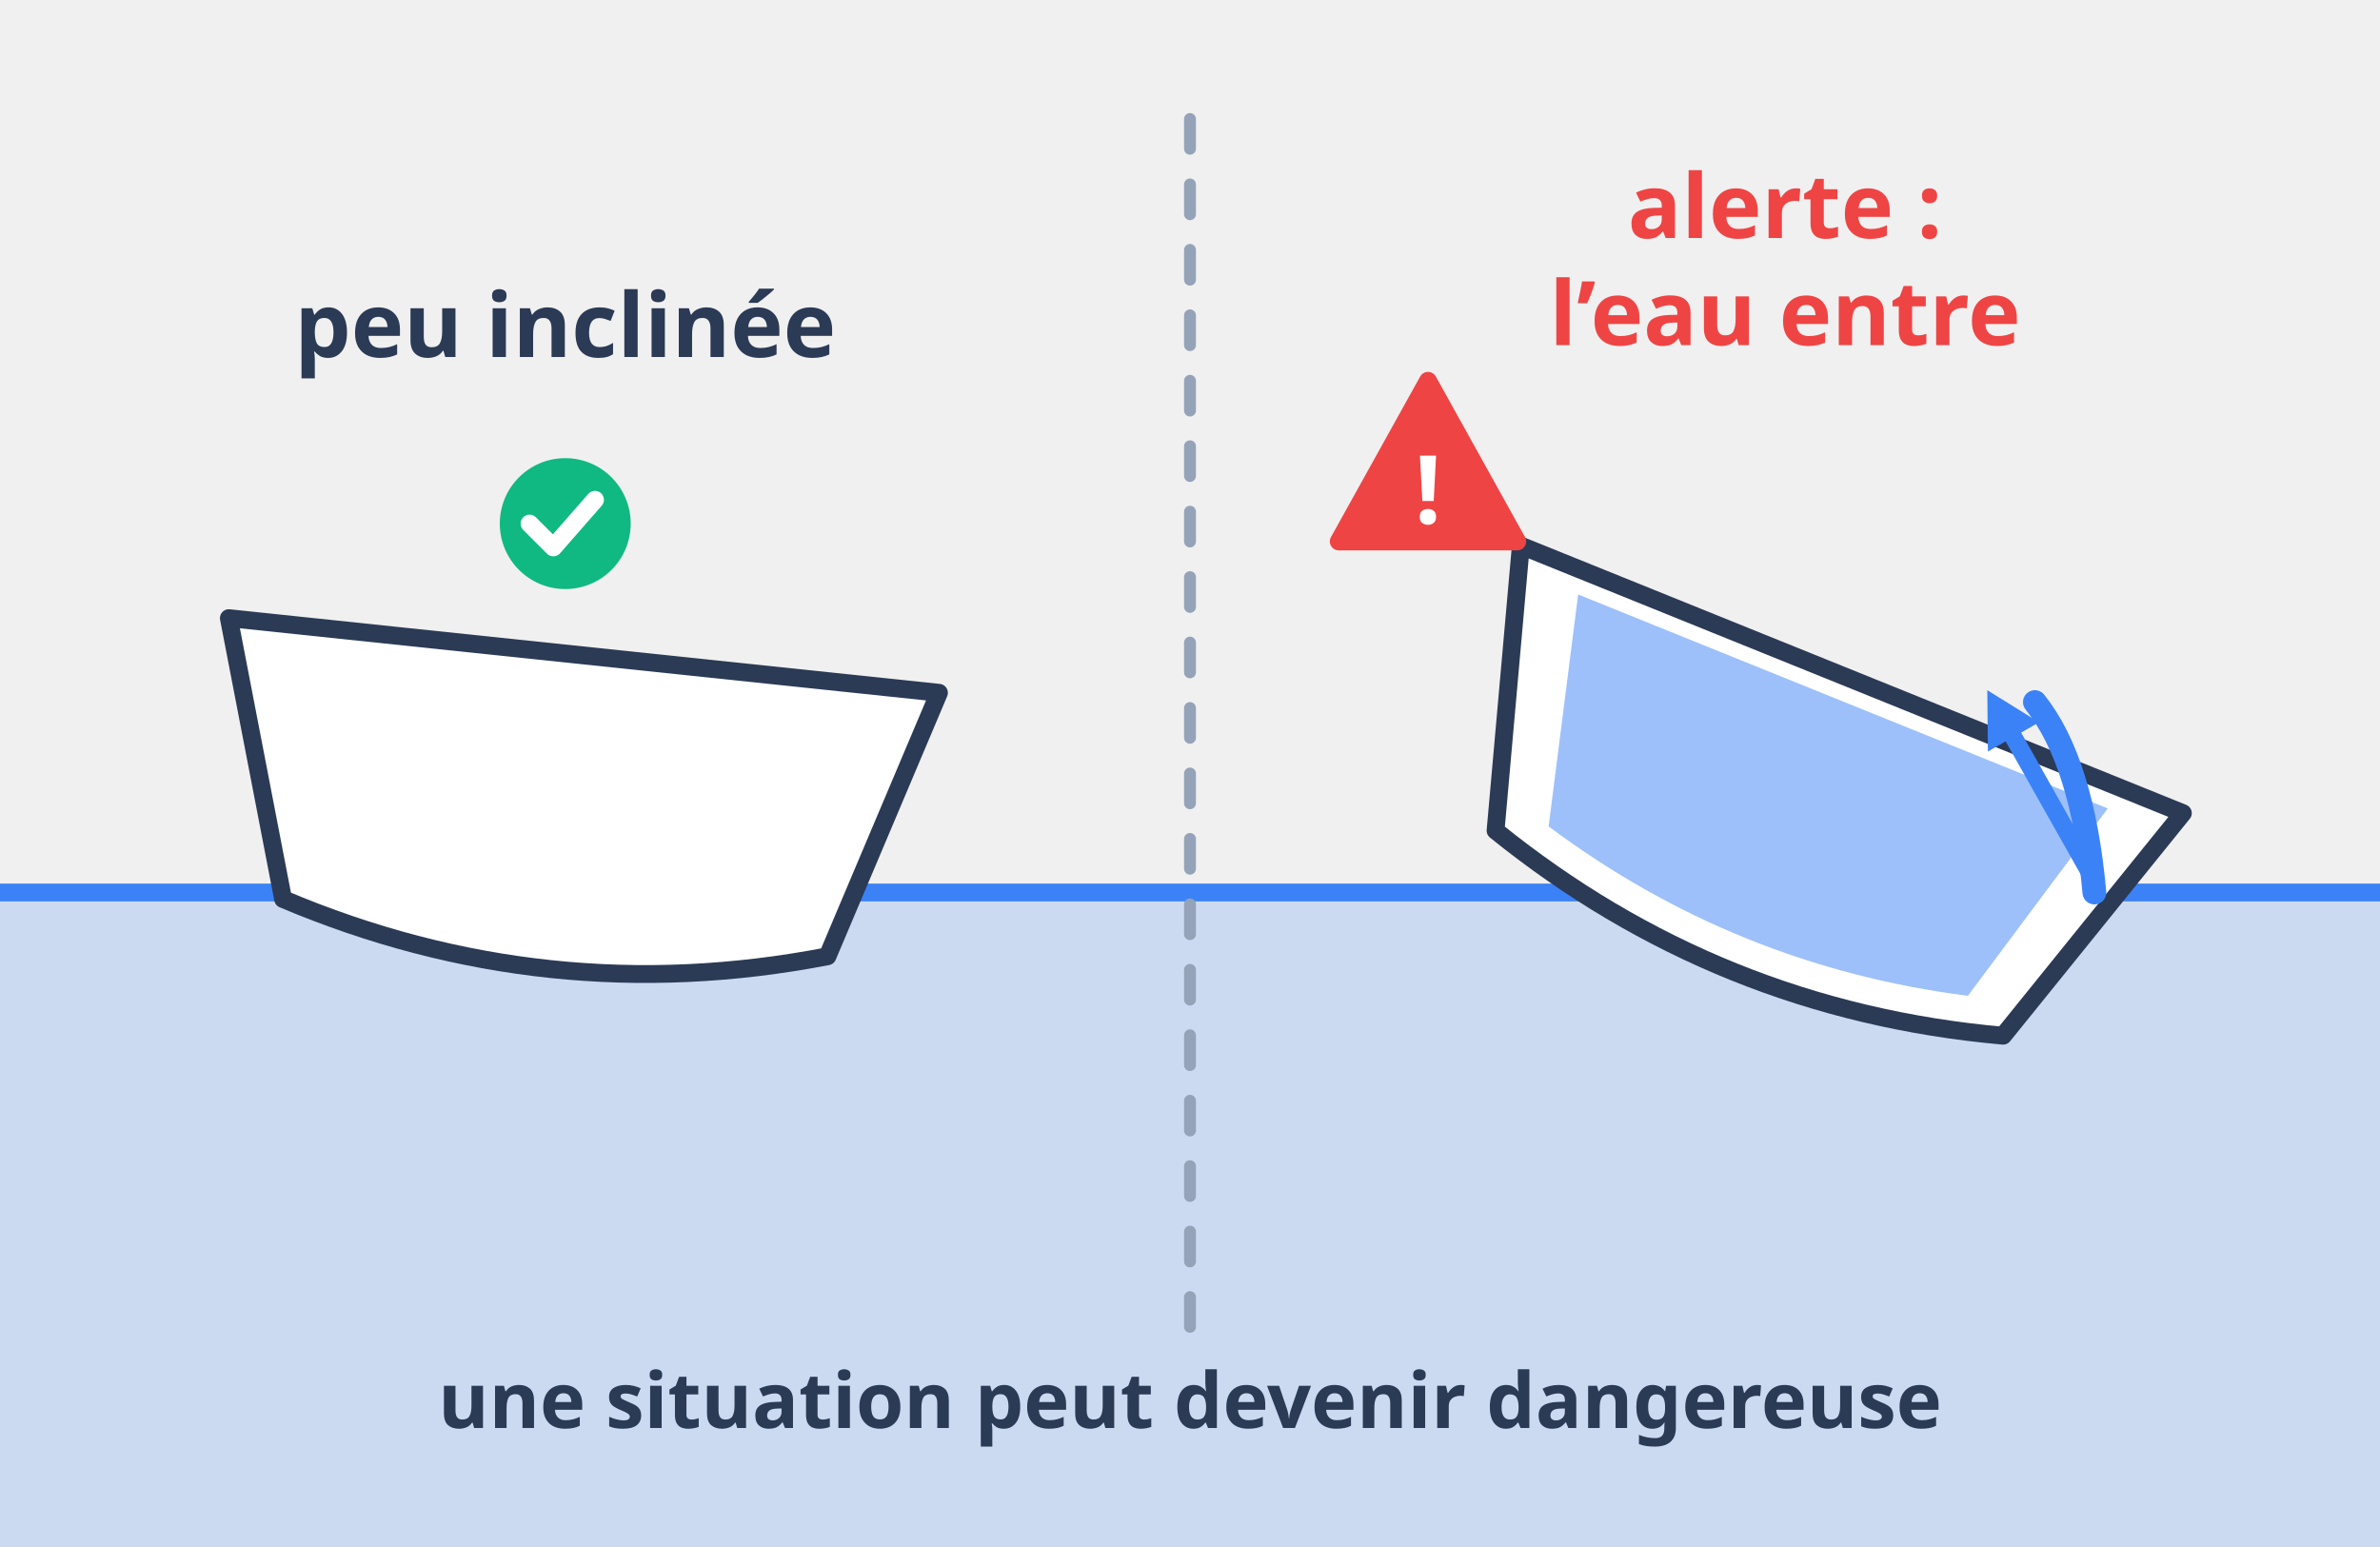
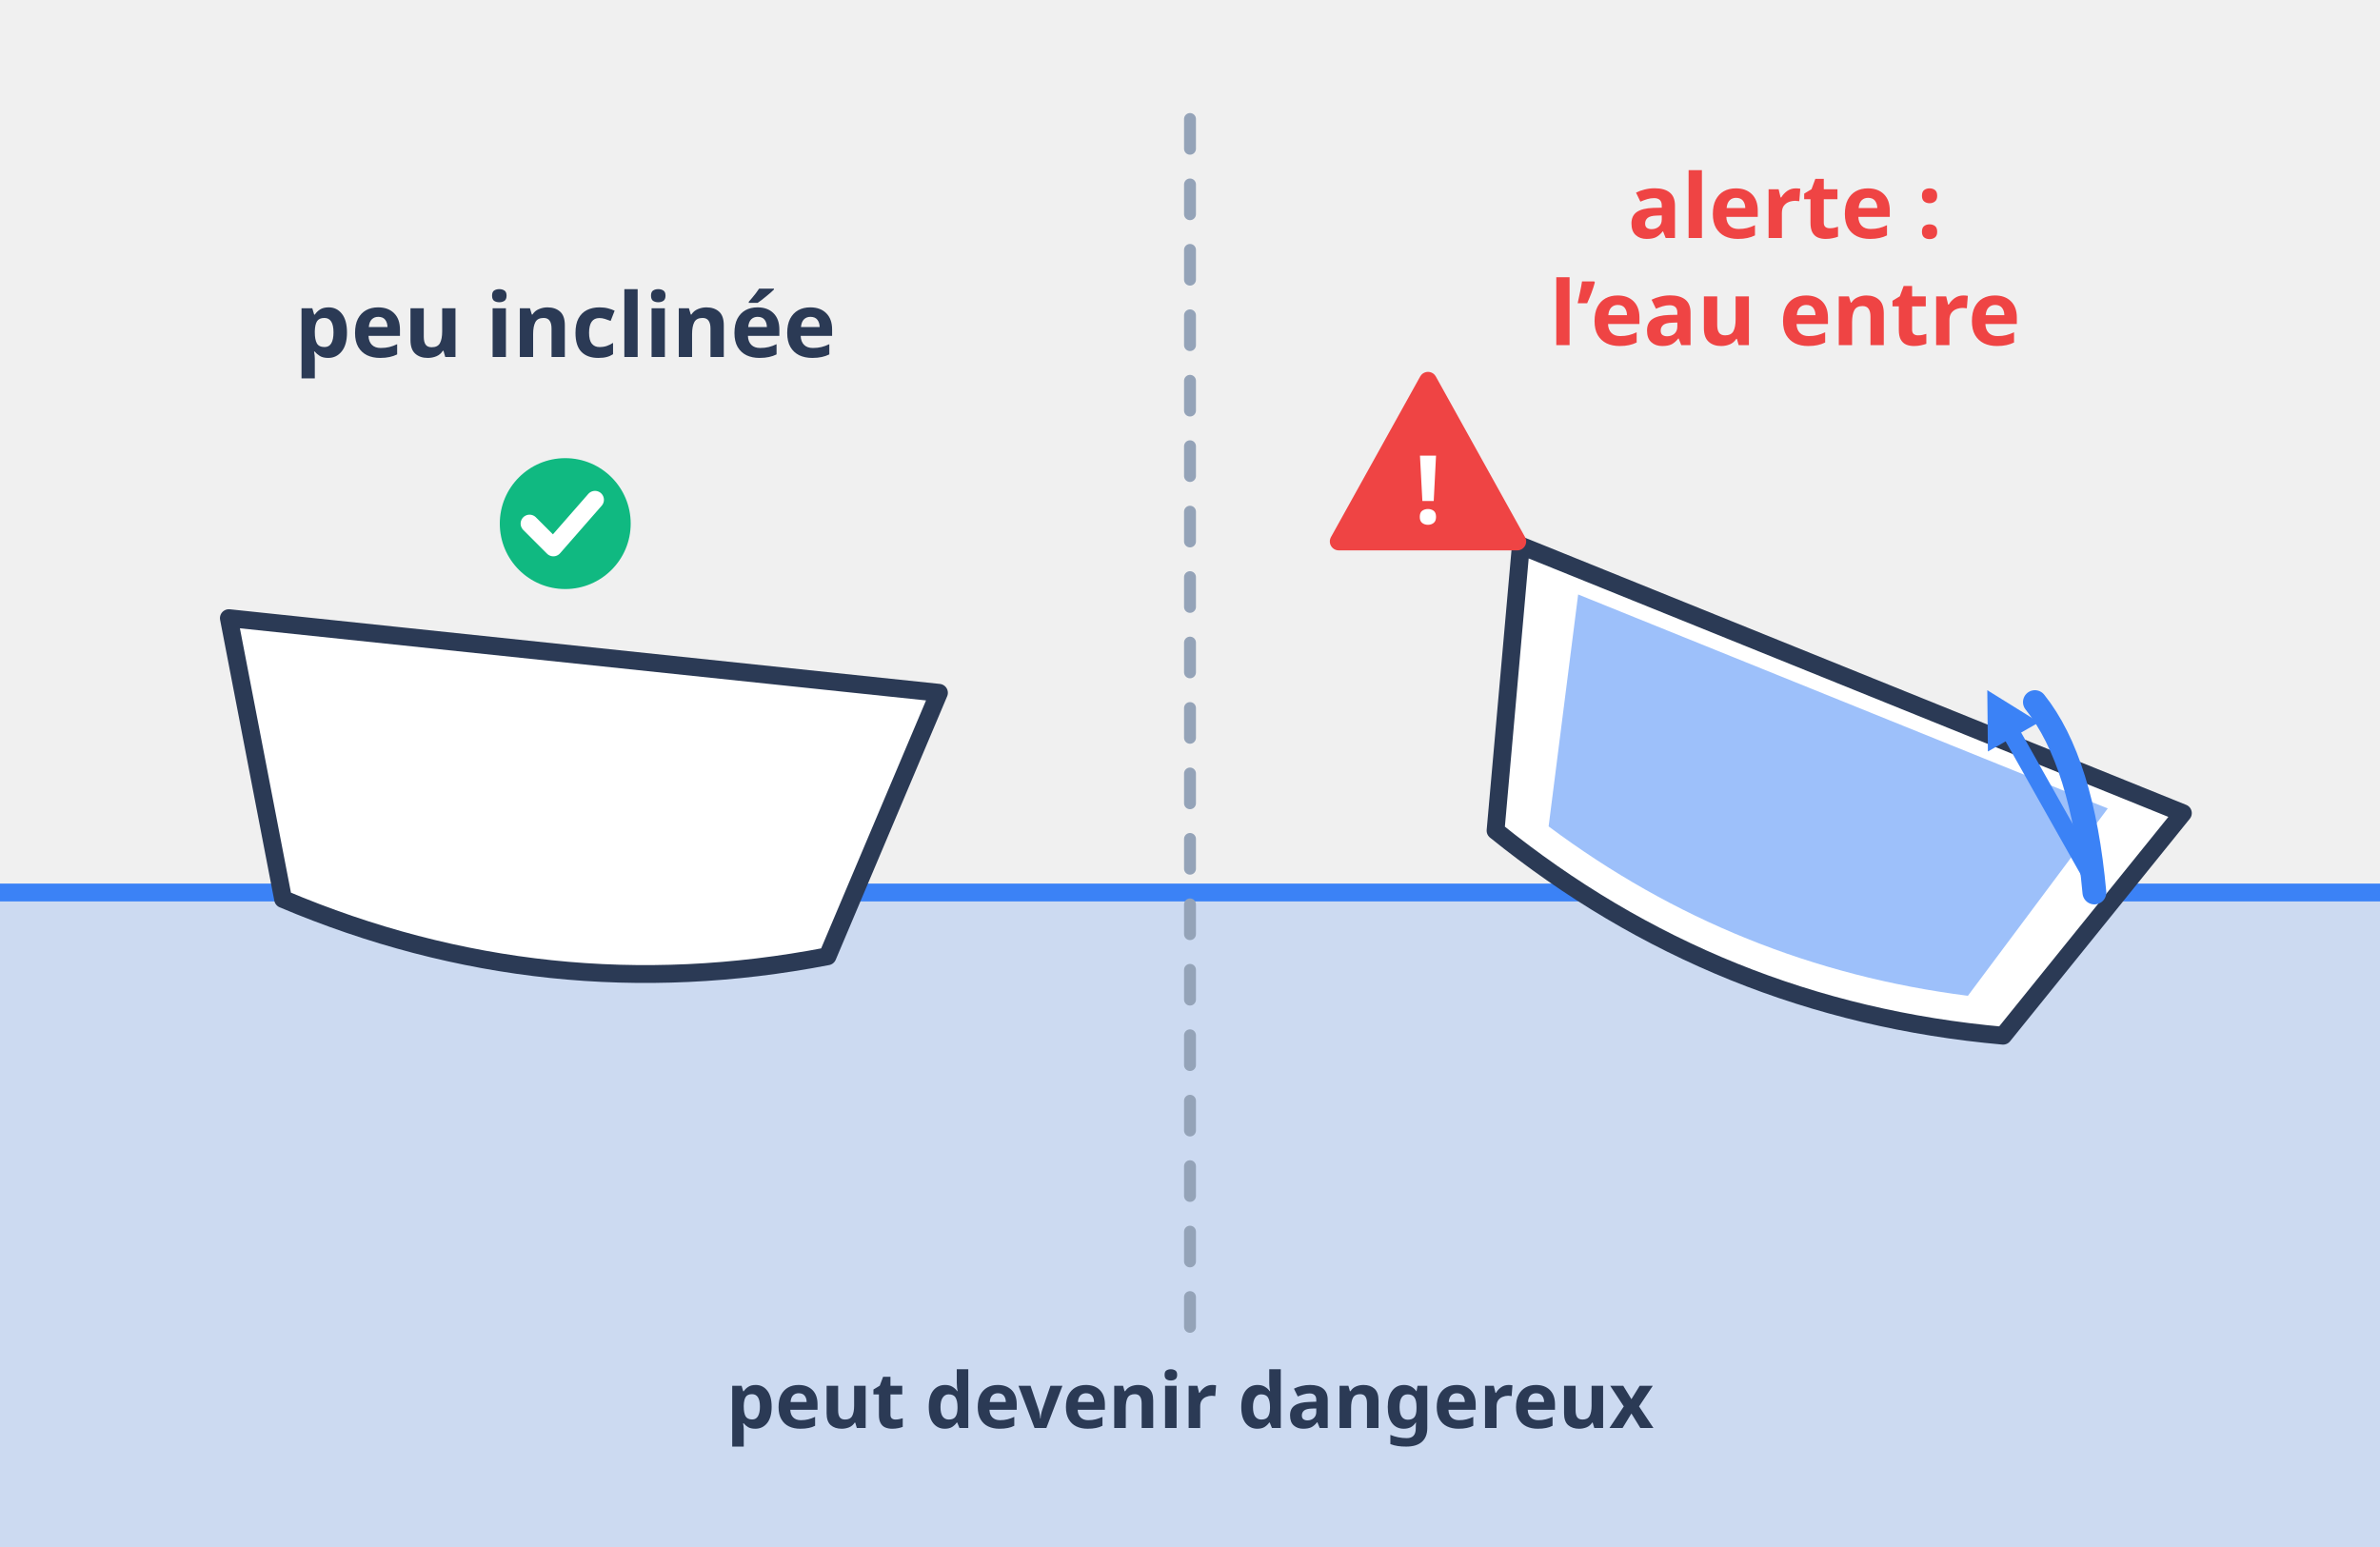
<svg xmlns="http://www.w3.org/2000/svg" viewBox="0 0 400 260" role="img">
  <style>@media (prefers-reduced-motion: reduce){*{animation:none!important}}</style>
  <g font-family="system-ui, sans-serif" font-weight="600" text-anchor="middle" stroke-linecap="round" stroke-linejoin="round">
    <rect x="0" y="150" width="400" height="110" fill="#3B82F6" opacity=".2" />
    <line x1="0" y1="150" x2="400" y2="150" stroke="#3B82F6" stroke-width="3" />
    <line x1="200" y1="20" x2="200" y2="225" stroke="#94A3B8" stroke-width="2" stroke-dasharray="5 6" />
    <g transform="translate(95 140) rotate(6)">
      <path d="M-60 -30H60L46 16Q0 30 -46 16Z" fill="#FFFFFF" stroke="#2B3A55" stroke-width="3" />
    </g>
    <text x="95" y="60" font-size="15" fill="#2B3A55">peu inclinée</text>
    <circle cx="95" cy="88" r="11" fill="#10B981" />
    <path d="M89 88l4 4l7 -8" stroke="#FFFFFF" stroke-width="3" fill="none" />
    <g transform="translate(300 142) rotate(22)">
      <path d="M-60 -30H60L46 16Q0 30 -46 16Z" fill="#FFFFFF" stroke="#2B3A55" stroke-width="3" />
      <path d="M-48 -26H48L38 12Q0 22 -38 12Z" fill="#3B82F6" opacity=".5" />
    </g>
    <path d="M352 150Q350 128 342 118" stroke="#3B82F6" stroke-width="4" fill="none" />
    <line x1="352" y1="148" x2="337.9" y2="123" stroke="#3B82F6" stroke-width="3" />
    <polygon points="334,116 342.7,121.4 334.1,126.3" fill="#3B82F6" />
    <text x="300" y="40" font-size="15" fill="#EF4444">alerte :</text>
    <text x="300" y="58" font-size="15" fill="#EF4444">l’eau entre</text>
    <g transform="translate(240 80) scale(1)">
      <path d="M0 -16L15 11H-15Z" stroke="#EF4444" stroke-width="3" fill="#EF4444" />
      <text x="0" y="8" font-size="16" fill="#FFFFFF">!</text>
    </g>
-     <text x="200" y="240" font-size="13" fill="#2B3A55">une situation peut devenir dangereuse</text>
+     <text x="200" y="240" font-size="13" fill="#2B3A55">peut devenir dangereux</text>
  </g>
</svg>
